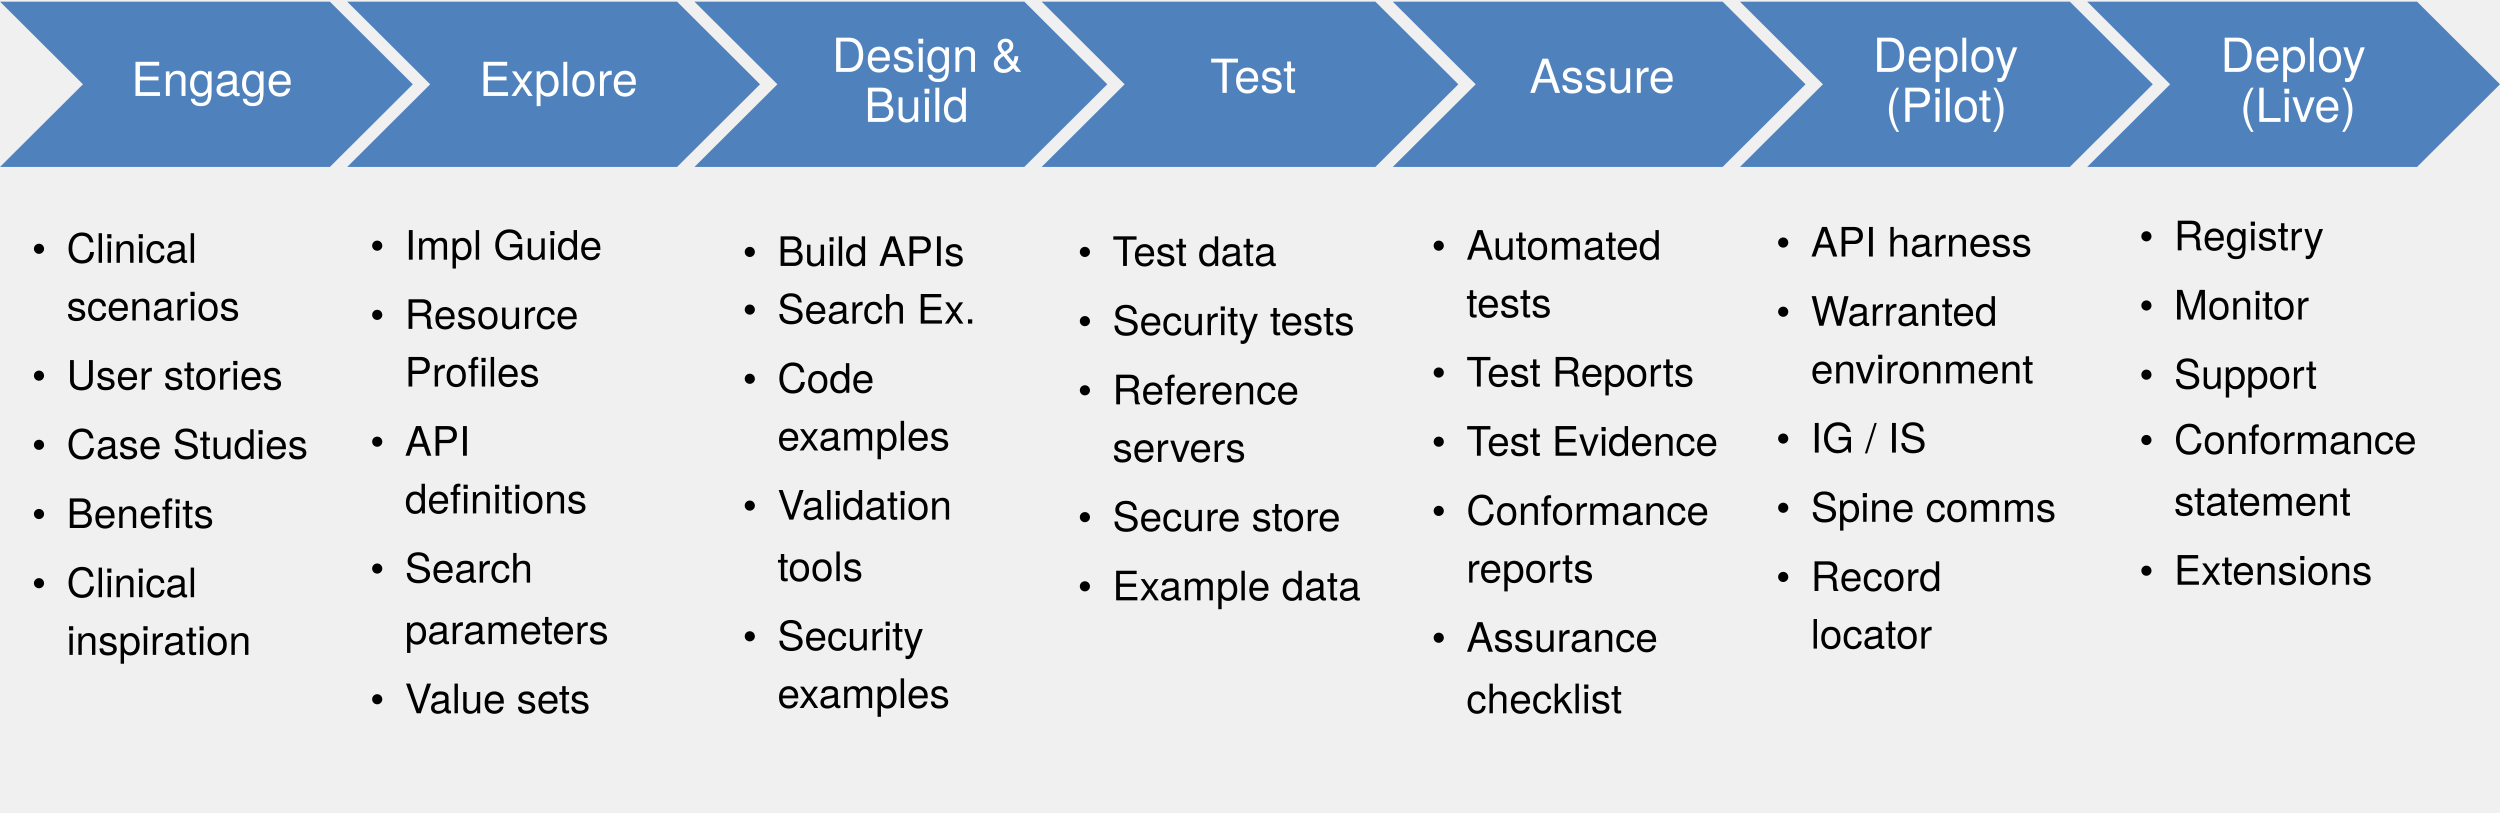
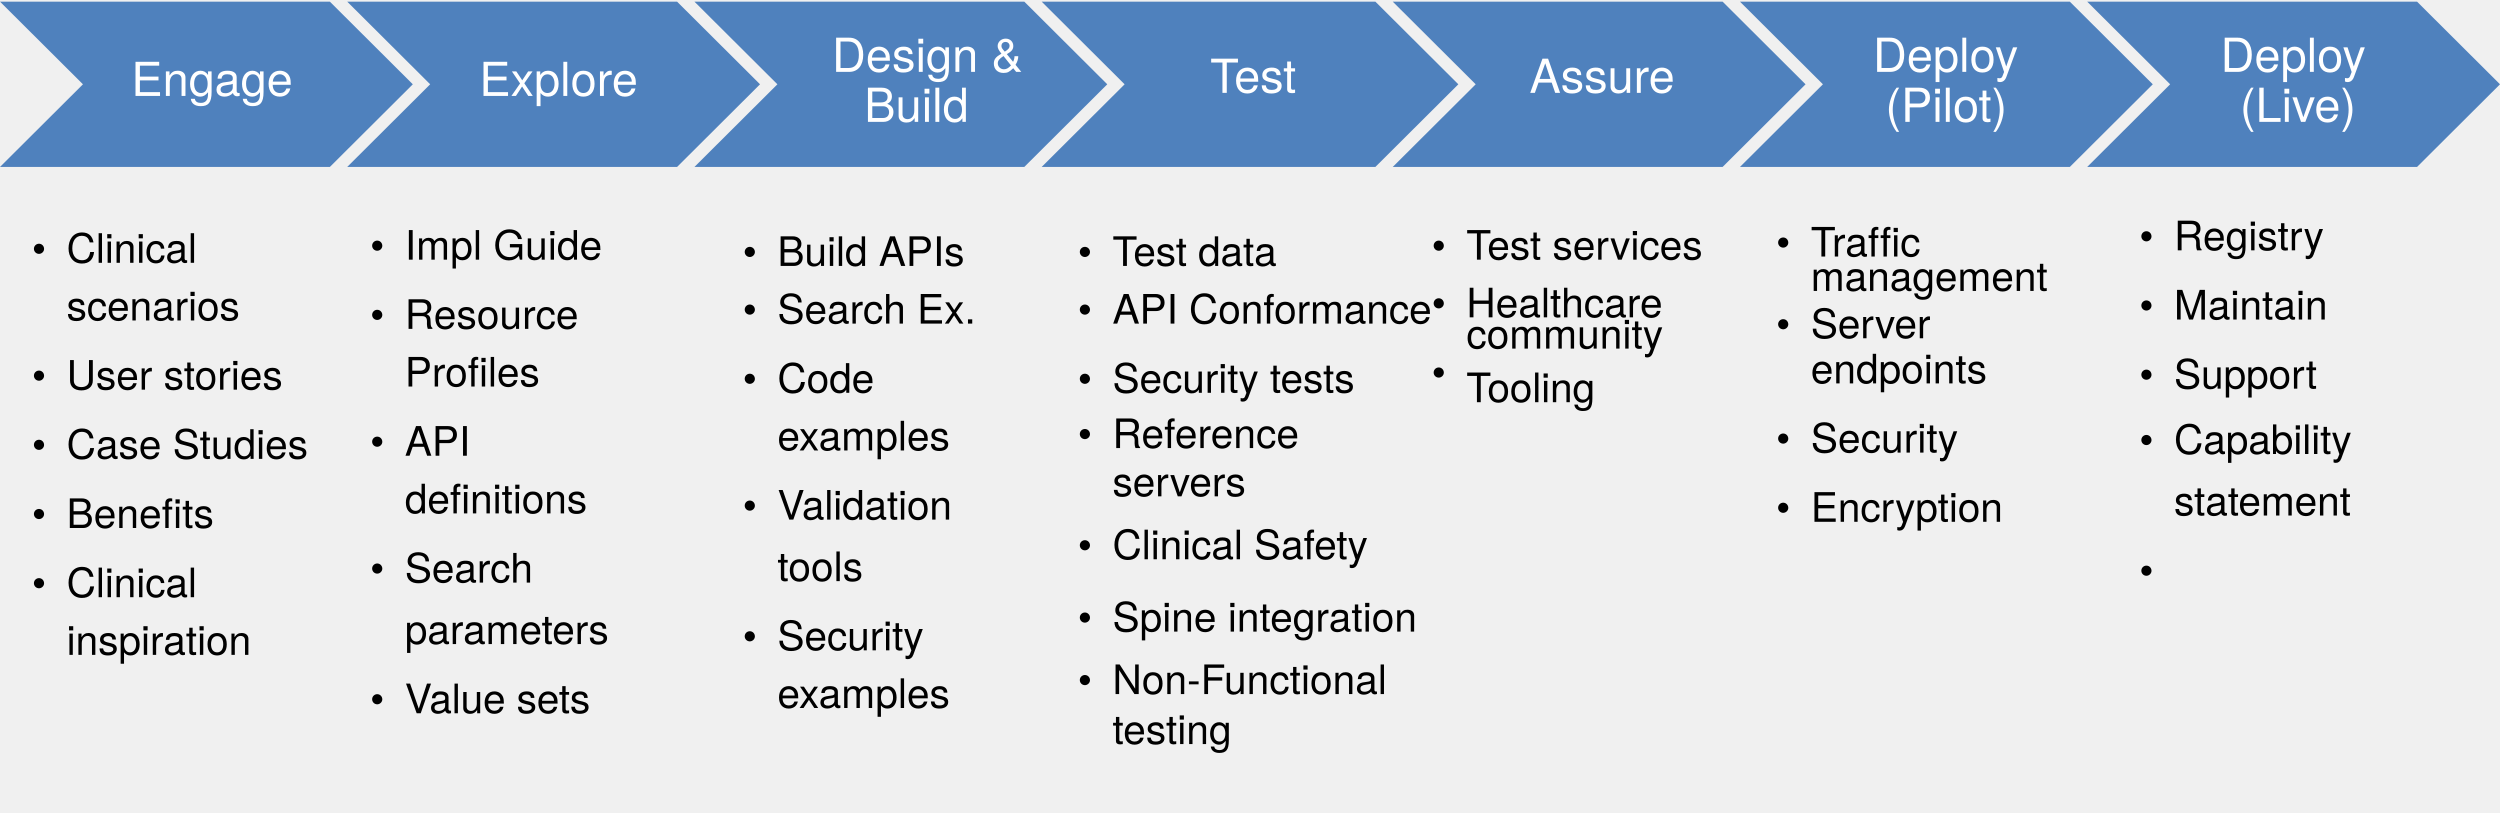
<svg xmlns="http://www.w3.org/2000/svg" xmlns:xlink="http://www.w3.org/1999/xlink" width="100%" viewBox="0 0 800 260" version="1.1">
  <defs />
  <g id="Page-1" stroke="none" stroke-width="1" fill="none" fill-rule="evenodd">
    <g id="guide" transform="translate(-1, -12)">
      <path d="M1,12.53 L106.556,12.53 L133.099,38.975 L106.556,65.42 L1,65.42 L27.543,38.975 L1,12.53 Z" id="Fill-3" fill="#4F81BD" />
      <text id="Engage" font-family="HelveticaNeue, Helvetica Neue" font-size="15" font-weight="normal" letter-spacing="0.01" fill="#FFFFFF">
        <tspan x="43.018" y="42.709">Engage</tspan>
      </text>
      <text id="•" font-family="HelveticaNeue, Helvetica Neue" font-size="13" font-weight="normal" fill="#000000">
        <tspan x="11.199" y="96.102">•</tspan>
      </text>
      <text id="Clinical-" font-family="HelveticaNeue, Helvetica Neue" font-size="13" font-weight="normal" letter-spacing="-0.025" fill="#000000">
        <tspan x="22.31" y="96.102">Clinical</tspan>
      </text>
      <text id="scenarios" font-family="HelveticaNeue, Helvetica Neue" font-size="13" font-weight="normal" letter-spacing="-0.026" fill="#000000">
        <tspan x="22.31" y="114.552">scenarios</tspan>
      </text>
      <text id="•" font-family="HelveticaNeue, Helvetica Neue" font-size="13" font-weight="normal" fill="#000000">
        <tspan x="11.199" y="136.692">•</tspan>
      </text>
      <text id="User-stories" font-family="HelveticaNeue, Helvetica Neue" font-size="13" font-weight="normal" letter-spacing="0.001" fill="#000000">
        <tspan x="22.31" y="136.692">User stories</tspan>
      </text>
      <text id="•" font-family="HelveticaNeue, Helvetica Neue" font-size="13" font-weight="normal" fill="#000000">
        <tspan x="11.199" y="158.832">•</tspan>
      </text>
      <text id="Case-studies" font-family="HelveticaNeue, Helvetica Neue" font-size="13" font-weight="normal" letter-spacing="0.001" fill="#000000">
        <tspan x="22.31" y="158.832">Case Studies</tspan>
      </text>
      <text id="•" font-family="HelveticaNeue, Helvetica Neue" font-size="13" font-weight="normal" fill="#000000">
        <tspan x="11.199" y="180.972">•</tspan>
      </text>
      <text id="Benefits" font-family="HelveticaNeue, Helvetica Neue" font-size="13" font-weight="normal" letter-spacing="0.021" fill="#000000">
        <tspan x="22.31" y="180.972">Benefits</tspan>
      </text>
      <text id="•" font-family="HelveticaNeue, Helvetica Neue" font-size="13" font-weight="normal" fill="#000000">
        <tspan x="11.199" y="203.112">•</tspan>
      </text>
      <text id="Clinical-" font-family="HelveticaNeue, Helvetica Neue" font-size="13" font-weight="normal" letter-spacing="-0.025" fill="#000000">
        <tspan x="22.31" y="203.112">Clinical	</tspan>
      </text>
      <text id="inspiration" font-family="HelveticaNeue, Helvetica Neue" font-size="13" font-weight="normal" letter-spacing="-0.011" fill="#000000">
        <tspan x="22.31" y="221.562">inspiration</tspan>
      </text>
      <path d="M112.111,12.53 L217.667,12.53 L244.21,38.975 L217.667,65.42 L112.111,65.42 L138.654,38.975 L112.111,12.53 Z" id="Fill-5" fill="#4F81BD" />
      <text id="Explore" font-family="HelveticaNeue, Helvetica Neue" font-size="15" font-weight="normal" letter-spacing="0.01" fill="#FFFFFF">
        <tspan x="154.384" y="42.709">Explore</tspan>
      </text>
      <text id="•" font-family="HelveticaNeue, Helvetica Neue" font-size="13" font-weight="normal" fill="#000000">
        <tspan x="119.428" y="95.102">•</tspan>
      </text>
      <text id="Impl" font-family="HelveticaNeue, Helvetica Neue" font-size="13" font-weight="normal" letter-spacing="0.025" fill="#000000">
        <tspan x="130.539" y="95.102">Impl Guide</tspan>
      </text>
      <text id="•" font-family="HelveticaNeue, Helvetica Neue" font-size="13" font-weight="normal" fill="#000000">
        <tspan x="119.428" y="117.242">•</tspan>
      </text>
      <text id="Resource-" font-family="HelveticaNeue, Helvetica Neue" font-size="13" font-weight="normal" letter-spacing="0.021" fill="#000000">
        <tspan x="130.539" y="117.242">Resource	</tspan>
      </text>
      <text id="Profiles" font-family="HelveticaNeue, Helvetica Neue" font-size="13" font-weight="normal" letter-spacing="-0.013" fill="#000000">
        <tspan x="130.539" y="135.692">Profiles</tspan>
      </text>
      <text id="•" font-family="HelveticaNeue, Helvetica Neue" font-size="13" font-weight="normal" fill="#000000">
        <tspan x="119.428" y="157.832">•</tspan>
      </text>
      <text id="API" font-family="HelveticaNeue, Helvetica Neue" font-size="13" font-weight="normal" letter-spacing="-0.006" fill="#000000">
        <tspan x="130.539" y="157.832">API</tspan>
      </text>
      <text id="definitions" font-family="HelveticaNeue, Helvetica Neue" font-size="13" font-weight="normal" letter-spacing="-0.019" fill="#000000">
        <tspan x="130.539" y="176.282">definitions</tspan>
      </text>
      <text id="•" font-family="HelveticaNeue, Helvetica Neue" font-size="13" font-weight="normal" fill="#000000">
        <tspan x="119.428" y="198.422">•</tspan>
      </text>
      <text id="Search-" font-family="HelveticaNeue, Helvetica Neue" font-size="13" font-weight="normal" letter-spacing="-0.023" fill="#000000">
        <tspan x="130.539" y="198.422">Search	</tspan>
      </text>
      <text id="parameters" font-family="HelveticaNeue, Helvetica Neue" font-size="13" font-weight="normal" letter-spacing="-0.019" fill="#000000">
        <tspan x="130.539" y="218.102">parameters</tspan>
      </text>
      <text id="•" font-family="HelveticaNeue, Helvetica Neue" font-size="13" font-weight="normal" fill="#000000">
        <tspan x="119.428" y="240.242">•</tspan>
      </text>
      <text id="Value-sets" font-family="HelveticaNeue, Helvetica Neue" font-size="13" font-weight="normal" letter-spacing="-0.051" fill="#000000">
        <tspan x="130.539" y="240.242">Value sets</tspan>
      </text>
      <path d="M223.222,12.53 L328.778,12.53 L355.321,38.975 L328.778,65.42 L223.222,65.42 L249.765,38.975 L223.222,12.53 Z" id="Fill-7" fill="#4F81BD" />
      <text id="Design-&amp;-" font-family="HelveticaNeue, Helvetica Neue" font-size="15" font-weight="normal" letter-spacing="0.024" fill="#FFFFFF">
        <tspan x="267.232" y="35">Design &amp;</tspan>
        <tspan x="283.337" y="52.42">	</tspan>
      </text>
      <text id="Build-" font-family="HelveticaNeue, Helvetica Neue" font-size="15" font-weight="normal" letter-spacing="0.024" fill="#FFFFFF">
        <tspan x="277.555" y="51">Build</tspan>
        <tspan x="280.701" y="68.42">	</tspan>
      </text>
      <text id="•" font-family="HelveticaNeue, Helvetica Neue" font-size="13" font-weight="normal" fill="#000000">
        <tspan x="238.658" y="97.102">•</tspan>
      </text>
      <text id="Build-APIs" font-family="HelveticaNeue, Helvetica Neue" font-size="13" font-weight="normal" letter-spacing="-0.013" fill="#000000">
        <tspan x="249.769" y="97.102">Build APIs</tspan>
      </text>
      <text id="•" font-family="HelveticaNeue, Helvetica Neue" font-size="13" font-weight="normal" fill="#000000">
        <tspan x="238.658" y="115.552">•</tspan>
      </text>
      <text id="APIs" font-family="HelveticaNeue, Helvetica Neue" font-size="13" font-weight="normal" letter-spacing="-0.006" fill="#000000">
        <tspan x="249.769" y="115.552">Search Ex.</tspan>
      </text>
      <text id="•" font-family="HelveticaNeue, Helvetica Neue" font-size="13" font-weight="normal" fill="#000000">
        <tspan x="238.658" y="137.692">•</tspan>
      </text>
      <text id="Code-" font-family="HelveticaNeue, Helvetica Neue" font-size="13" font-weight="normal" letter-spacing="-0.025" fill="#000000">
        <tspan x="249.769" y="137.692">Code	</tspan>
      </text>
      <text id="examples" font-family="HelveticaNeue, Helvetica Neue" font-size="13" font-weight="normal" letter-spacing="0.002" fill="#000000">
        <tspan x="249.769" y="156.142">examples</tspan>
      </text>
      <text id="•" font-family="HelveticaNeue, Helvetica Neue" font-size="13" font-weight="normal" fill="#000000">
        <tspan x="238.658" y="178.282">•</tspan>
      </text>
      <text id="Validation-" font-family="HelveticaNeue, Helvetica Neue" font-size="13" font-weight="normal" letter-spacing="-0.051" fill="#000000">
        <tspan x="249.769" y="178.282">Validation	</tspan>
      </text>
      <text id="tools" font-family="HelveticaNeue, Helvetica Neue" font-size="13" font-weight="normal" letter-spacing="0.017" fill="#000000">
        <tspan x="249.769" y="197.962">tools</tspan>
      </text>
      <text id="•" font-family="HelveticaNeue, Helvetica Neue" font-size="13" font-weight="normal" fill="#000000">
        <tspan x="238.658" y="220.102">•</tspan>
      </text>
      <text id="Security-" font-family="HelveticaNeue, Helvetica Neue" font-size="13" font-weight="normal" letter-spacing="-0.023" fill="#000000">
        <tspan x="249.769" y="220.102">Security	</tspan>
      </text>
      <text id="examples" font-family="HelveticaNeue, Helvetica Neue" font-size="13" font-weight="normal" letter-spacing="0.002" fill="#000000">
        <tspan x="249.769" y="238.552">examples</tspan>
      </text>
      <path d="M334.333,12.53 L441.123,12.53 L467.667,38.975 L441.123,65.42 L334.333,65.42 L360.877,38.975 L334.333,12.53 Z" id="Fill-9" fill="#4F81BD" />
      <text id="Test" font-family="HelveticaNeue, Helvetica Neue" font-size="15" font-weight="normal" letter-spacing="-0.051" fill="#FFFFFF">
        <tspan x="388.258" y="41.709">Test</tspan>
      </text>
      <text id="•" font-family="HelveticaNeue, Helvetica Neue" font-size="13" font-weight="normal" fill="#000000">
        <tspan x="345.887" y="97.102">•</tspan>
      </text>
      <text id="Test-data" font-family="HelveticaNeue, Helvetica Neue" font-size="13" font-weight="normal" letter-spacing="-0.044" fill="#000000">
        <tspan x="356.998" y="97.102">Test	data</tspan>
      </text>
      <text id="•" font-family="HelveticaNeue, Helvetica Neue" font-size="13" font-weight="normal" fill="#000000">
-         <tspan x="345.887" y="119.242">•</tspan>
+         <tspan x="345.887" y="115.552">•</tspan>
      </text>
      <text id="Security-tests" font-family="HelveticaNeue, Helvetica Neue" font-size="13" font-weight="normal" letter-spacing="-0.023" fill="#000000">
-         <tspan x="356.998" y="119.242">Security tests</tspan>
-       </text>
-       <text id="•" font-family="HelveticaNeue, Helvetica Neue" font-size="13" font-weight="normal" fill="#000000">
-         <tspan x="345.887" y="141.382">•</tspan>
+         <tspan x="356.998" y="115.552">API Conformance</tspan>
+       </text>
+       <text id="•" font-family="HelveticaNeue, Helvetica Neue" font-size="13" font-weight="normal" fill="#000000">
+         <tspan x="345.887" y="137.692">•</tspan>
+       </text>
+       <text id="Security-tests" font-family="HelveticaNeue, Helvetica Neue" font-size="13" font-weight="normal" letter-spacing="-0.023" fill="#000000">
+         <tspan x="356.998" y="137.692">Security tests</tspan>
+       </text>
+       <text id="•" font-family="HelveticaNeue, Helvetica Neue" font-size="13" font-weight="normal" fill="#000000">
+         <tspan x="345.887" y="155.382">•</tspan>
      </text>
      <text id="Reference-" font-family="HelveticaNeue, Helvetica Neue" font-size="13" font-weight="normal" letter-spacing="0.021" fill="#000000">
-         <tspan x="356.998" y="141.382">Reference	</tspan>
+         <tspan x="356.998" y="155.382">Reference	</tspan>
      </text>
      <text id="servers" font-family="HelveticaNeue, Helvetica Neue" font-size="13" font-weight="normal" letter-spacing="-0.026" fill="#000000">
-         <tspan x="356.998" y="159.832">servers</tspan>
-       </text>
-       <text id="•" font-family="HelveticaNeue, Helvetica Neue" font-size="13" font-weight="normal" fill="#000000">
-         <tspan x="345.887" y="181.972">•</tspan>
+         <tspan x="356.998" y="170.832">servers</tspan>
+       </text>
+       <text id="•" font-family="HelveticaNeue, Helvetica Neue" font-size="13" font-weight="normal" fill="#000000">
+         <tspan x="345.887" y="190.972">•</tspan>
      </text>
      <text id="Secure-store" font-family="HelveticaNeue, Helvetica Neue" font-size="13" font-weight="normal" letter-spacing="-0.023" fill="#000000">
-         <tspan x="356.998" y="181.972">Secure store</tspan>
-       </text>
-       <text id="•" font-family="HelveticaNeue, Helvetica Neue" font-size="13" font-weight="normal" fill="#000000">
-         <tspan x="345.887" y="204.112">•</tspan>
+         <tspan x="356.998" y="190.972">Clinical Safety</tspan>
+       </text>
+       <text id="•" font-family="HelveticaNeue, Helvetica Neue" font-size="13" font-weight="normal" fill="#000000">
+         <tspan x="345.887" y="214.112">•</tspan>
      </text>
      <text id="Example-data" font-family="HelveticaNeue, Helvetica Neue" font-size="13" font-weight="normal" letter-spacing="0.009" fill="#000000">
-         <tspan x="356.998" y="204.112">Example data</tspan>
+         <tspan x="356.998" y="214.112">Spine integration</tspan>
+       </text>
+       <text id="•" font-family="HelveticaNeue, Helvetica Neue" font-size="13" font-weight="normal" fill="#000000">
+         <tspan x="345.887" y="234.112">•</tspan>
+       </text>
+       <text id="Example-data" font-family="HelveticaNeue, Helvetica Neue" font-size="13" font-weight="normal" letter-spacing="0.009" fill="#000000">
+         <tspan x="356.998" y="234.112">Non-Functional</tspan>
+       </text>
+       <text id="Example-data" font-family="HelveticaNeue, Helvetica Neue" font-size="13" font-weight="normal" letter-spacing="0.009" fill="#000000">
+         <tspan x="356.998" y="250.112">testing</tspan>
      </text>
      <path d="M446.679,12.53 L552.235,12.53 L578.778,38.975 L552.235,65.42 L446.679,65.42 L473.222,38.975 L446.679,12.53 Z" id="Fill-11" fill="#4F81BD" />
      <text id="Assure" font-family="HelveticaNeue, Helvetica Neue" font-size="15" font-weight="normal" letter-spacing="-0.007" fill="#FFFFFF">
        <tspan x="490.429" y="41.709">Assure</tspan>
      </text>
      <text id="•" font-family="HelveticaNeue, Helvetica Neue" font-size="13" font-weight="normal" fill="#000000">
        <tspan x="459.116" y="95.102">•</tspan>
      </text>
      <text id="Automated-" font-family="HelveticaNeue, Helvetica Neue" font-size="13" font-weight="normal" letter-spacing="-0.006" fill="#000000">
-         <tspan x="470.227" y="95.102">Automated	</tspan>
+         <tspan x="470.227" y="95.102">Test services	</tspan>
+       </text>
+       <text id="•" font-family="HelveticaNeue, Helvetica Neue" font-size="13" font-weight="normal" fill="#000000">
+         <tspan x="459.116" y="113.552">•</tspan>
      </text>
      <text id="tests" font-family="HelveticaNeue, Helvetica Neue" font-size="13" font-weight="normal" letter-spacing="0.017" fill="#000000">
-         <tspan x="470.227" y="113.552">tests</tspan>
+         <tspan x="470.227" y="113.552">Healthcare</tspan>
+       </text>
+       <text id="tests" font-family="HelveticaNeue, Helvetica Neue" font-size="13" font-weight="normal" letter-spacing="0.017" fill="#000000">
+         <tspan x="470.227" y="123.552">community</tspan>
      </text>
      <text id="•" font-family="HelveticaNeue, Helvetica Neue" font-size="13" font-weight="normal" fill="#000000">
        <tspan x="459.116" y="135.692">•</tspan>
      </text>
      <text id="Test-Reports" font-family="HelveticaNeue, Helvetica Neue" font-size="13" font-weight="normal" letter-spacing="-0.044" fill="#000000">
-         <tspan x="470.227" y="135.692">Test Reports</tspan>
-       </text>
-       <text id="•" font-family="HelveticaNeue, Helvetica Neue" font-size="13" font-weight="normal" fill="#000000">
-         <tspan x="459.116" y="157.832">•</tspan>
-       </text>
-       <text id="Test-Evidence" font-family="HelveticaNeue, Helvetica Neue" font-size="13" font-weight="normal" letter-spacing="-0.044" fill="#000000">
-         <tspan x="470.227" y="157.832">Test Evidence</tspan>
-       </text>
-       <text id="•" font-family="HelveticaNeue, Helvetica Neue" font-size="13" font-weight="normal" fill="#000000">
-         <tspan x="459.116" y="179.972">•</tspan>
-       </text>
-       <text id="Conformance-" font-family="HelveticaNeue, Helvetica Neue" font-size="13" font-weight="normal" letter-spacing="-0.025" fill="#000000">
-         <tspan x="470.227" y="179.972">Conformance	</tspan>
-       </text>
-       <text id="reports" font-family="HelveticaNeue, Helvetica Neue" font-size="13" font-weight="normal" letter-spacing="0.006" fill="#000000">
-         <tspan x="470.227" y="198.422">reports</tspan>
-       </text>
-       <text id="•" font-family="HelveticaNeue, Helvetica Neue" font-size="13" font-weight="normal" fill="#000000">
-         <tspan x="459.116" y="220.562">•</tspan>
-       </text>
-       <text id="Assurance-" font-family="HelveticaNeue, Helvetica Neue" font-size="13" font-weight="normal" letter-spacing="-0.006" fill="#000000">
-         <tspan x="470.227" y="220.562">Assurance</tspan>
-       </text>
-       <text id="checklist" font-family="HelveticaNeue, Helvetica Neue" font-size="13" font-weight="normal" letter-spacing="0.004" fill="#000000">
-         <tspan x="470.227" y="240.242">checklist</tspan>
+         <tspan x="470.227" y="140.692">Tooling</tspan>
      </text>
      <path d="M557.79,12.53 L663.346,12.53 L689.889,38.975 L663.346,65.42 L557.79,65.42 L584.333,38.975 L557.79,12.53 Z" id="Fill-13" fill="#4F81BD" />
      <text id="Deploy-" font-family="HelveticaNeue, Helvetica Neue" font-size="15" font-weight="normal" letter-spacing="0.024" fill="#FFFFFF">
        <tspan x="600.347" y="35">Deploy	</tspan>
      </text>
      <text id="(Pilot)" font-family="HelveticaNeue, Helvetica Neue" font-size="15" font-weight="normal" letter-spacing="-0.015" fill="#FFFFFF">
        <tspan x="604.361" y="51">(Pilot)</tspan>
      </text>
      <text id="•" font-family="HelveticaNeue, Helvetica Neue" font-size="13" font-weight="normal" fill="#000000">
        <tspan x="569.345" y="94.102">•</tspan>
      </text>
      <text id="API-harness" font-family="HelveticaNeue, Helvetica Neue" font-size="13" font-weight="normal" letter-spacing="-0.006" fill="#000000">
-         <tspan x="580.456" y="94.102">API harness</tspan>
-       </text>
-       <text id="•" font-family="HelveticaNeue, Helvetica Neue" font-size="13" font-weight="normal" fill="#000000">
-         <tspan x="569.345" y="116.242">•</tspan>
+         <tspan x="580.456" y="94.102">Traffic</tspan>
+       </text>
+       <text id="API-harness" font-family="HelveticaNeue, Helvetica Neue" font-size="13" font-weight="normal" letter-spacing="-0.006" fill="#000000">
+         <tspan x="580.456" y="105.102">management</tspan>
+       </text>
+       <text id="•" font-family="HelveticaNeue, Helvetica Neue" font-size="13" font-weight="normal" fill="#000000">
+         <tspan x="569.345" y="120.242">•</tspan>
      </text>
      <text id="Warranted-" font-family="HelveticaNeue, Helvetica Neue" font-size="13" font-weight="normal" letter-spacing="-0.025" fill="#000000">
-         <tspan x="580.456" y="116.242">Warranted	</tspan>
+         <tspan x="580.456" y="120.242">Server	</tspan>
      </text>
      <text id="environment" font-family="HelveticaNeue, Helvetica Neue" font-size="13" font-weight="normal" letter-spacing="0.002" fill="#000000">
-         <tspan x="580.456" y="134.692">environment</tspan>
+         <tspan x="580.456" y="134.692">endpoints</tspan>
      </text>
      <text id="•" font-family="HelveticaNeue, Helvetica Neue" font-size="13" font-weight="normal" fill="#000000">
        <tspan x="569.345" y="156.832">•</tspan>
      </text>
      <text id="IG-/-IS" font-family="HelveticaNeue, Helvetica Neue" font-size="13" font-weight="normal" letter-spacing="0.025" fill="#000000">
-         <tspan x="580.456" y="156.832">IG / IS</tspan>
+         <tspan x="580.456" y="156.832">Security</tspan>
      </text>
      <text id="•" font-family="HelveticaNeue, Helvetica Neue" font-size="13" font-weight="normal" fill="#000000">
        <tspan x="569.345" y="178.972">•</tspan>
      </text>
      <text id="Spine-comms-" font-family="HelveticaNeue, Helvetica Neue" font-size="13" font-weight="normal" letter-spacing="-0.023" fill="#000000">
-         <tspan x="580.456" y="178.972">Spine comms	</tspan>
-       </text>
-       <text id="•" font-family="HelveticaNeue, Helvetica Neue" font-size="13" font-weight="normal" fill="#000000">
-         <tspan x="569.345" y="201.112">•</tspan>
-       </text>
-       <text id="Record" font-family="HelveticaNeue, Helvetica Neue" font-size="13" font-weight="normal" letter-spacing="0.021" fill="#000000">
-         <tspan x="580.456" y="201.112">Record</tspan>
-       </text>
-       <text id="locator" font-family="HelveticaNeue, Helvetica Neue" font-size="13" font-weight="normal" letter-spacing="-0.011" fill="#000000">
-         <tspan x="580.456" y="219.562">locator</tspan>
+         <tspan x="580.456" y="178.972">Encryption	</tspan>
      </text>
      <path d="M668.901,12.53 L774.457,12.53 L801,38.975 L774.457,65.42 L668.901,65.42 L695.445,38.975 L668.901,12.53 Z" id="Fill-15" fill="#4F81BD" />
      <text id="Deploy-" font-family="HelveticaNeue, Helvetica Neue" font-size="15" font-weight="normal" letter-spacing="0.024" fill="#FFFFFF">
        <tspan x="711.576" y="35">Deploy	</tspan>
      </text>
      <text id="(Live)" font-family="HelveticaNeue, Helvetica Neue" font-size="15" font-weight="normal" letter-spacing="-0.015" fill="#FFFFFF">
        <tspan x="717.797" y="51">(Live)</tspan>
      </text>
      <text id="•" font-family="HelveticaNeue, Helvetica Neue" font-size="13" font-weight="normal" fill="#000000">
        <tspan x="685.574" y="92.102">•</tspan>
      </text>
      <text id="Registry" font-family="HelveticaNeue, Helvetica Neue" font-size="13" font-weight="normal" letter-spacing="0.021" fill="#000000">
        <tspan x="696.685" y="92.102">Registry</tspan>
      </text>
      <text id="•" font-family="HelveticaNeue, Helvetica Neue" font-size="13" font-weight="normal" fill="#000000">
        <tspan x="685.574" y="114.242">•</tspan>
      </text>
      <text id="Monitor" font-family="HelveticaNeue, Helvetica Neue" font-size="13" font-weight="normal" letter-spacing="0.002" fill="#000000">
-         <tspan x="696.685" y="114.242">Monitor</tspan>
+         <tspan x="696.685" y="114.242">Maintain</tspan>
      </text>
      <text id="•" font-family="HelveticaNeue, Helvetica Neue" font-size="13" font-weight="normal" fill="#000000">
        <tspan x="685.574" y="136.382">•</tspan>
      </text>
      <text id="Support" font-family="HelveticaNeue, Helvetica Neue" font-size="13" font-weight="normal" letter-spacing="-0.023" fill="#000000">
        <tspan x="696.685" y="136.382">Support</tspan>
      </text>
      <text id="•" font-family="HelveticaNeue, Helvetica Neue" font-size="13" font-weight="normal" fill="#000000">
        <tspan x="685.574" y="157.292">•</tspan>
      </text>
      <text id="Conformance-" font-family="HelveticaNeue, Helvetica Neue" font-size="13" font-weight="normal" letter-spacing="-0.025" fill="#000000">
-         <tspan x="696.685" y="157.292">Conformance	</tspan>
+         <tspan x="696.685" y="157.292">Capability	</tspan>
      </text>
      <text id="statement" font-family="HelveticaNeue, Helvetica Neue" font-size="13" font-weight="normal" letter-spacing="-0.026" fill="#000000">
        <tspan x="696.685" y="176.972">statement</tspan>
      </text>
      <text id="•" font-family="HelveticaNeue, Helvetica Neue" font-size="13" font-weight="normal" fill="#000000">
        <tspan x="685.574" y="199.112">•</tspan>
-       </text>
-       <text id="Extensions" font-family="HelveticaNeue, Helvetica Neue" font-size="13" font-weight="normal" letter-spacing="0.009" fill="#000000">
-         <tspan x="696.685" y="199.112">Extensions</tspan>
      </text>
      <a xlink:href="..\engage.html" target="_top">
        <rect id="l-engage" fill-opacity="0" fill="#FFFFFF" x="0" y="0" width="105.824" height="269.518" class="s_link">
          <text x="10" y="20" width="100%" height="100%" style="text-anchor: middle"> </text>
        </rect>
      </a>
      <a xlink:href="..\explore.html" target="_top">
        <rect id="l-explore" fill-opacity="0" fill="#FFFFFF" x="114.627" y="0" width="105.824" height="269.518" class="s_link">
          <text x="10" y="20" width="100%" height="100%" style="text-anchor: middle"> </text>
        </rect>
      </a>
      <a xlink:href="..\design.html" target="_top">
        <rect id="l-design" fill-opacity="0" fill="#FFFFFF" x="223.222" y="0" width="105.824" height="269.518" class="s_link">
          <text x="10" y="20" width="100%" height="100%" style="text-anchor: middle"> </text>
        </rect>
      </a>
      <a xlink:href="..\test.html" target="_top">
        <rect id="l-test" fill-opacity="0" fill="#FFFFFF" x="333.966" y="0" width="105.824" height="269.518" class="s_link">
          <text x="10" y="20" width="100%" height="100%" style="text-anchor: middle"> </text>
        </rect>
      </a>
      <a xlink:href="..\assure.html" target="_top">
        <rect id="l-accredit" fill-opacity="0" fill="#FFFFFF" x="447.966" y="0" width="105.824" height="269.518" class="s_link">
          <text x="10" y="20" width="100%" height="100%" style="text-anchor: middle"> </text>
        </rect>
      </a>
      <a xlink:href="..\deploy.html" target="_top">
        <rect id="l-deploy" fill-opacity="0" fill="#FFFFFF" x="560.544" y="0" width="214.824" height="269.518" class="s_link">
          <text x="10" y="20" width="100%" height="100%" style="text-anchor: middle"> </text>
        </rect>
      </a>
    </g>
  </g>
</svg>
